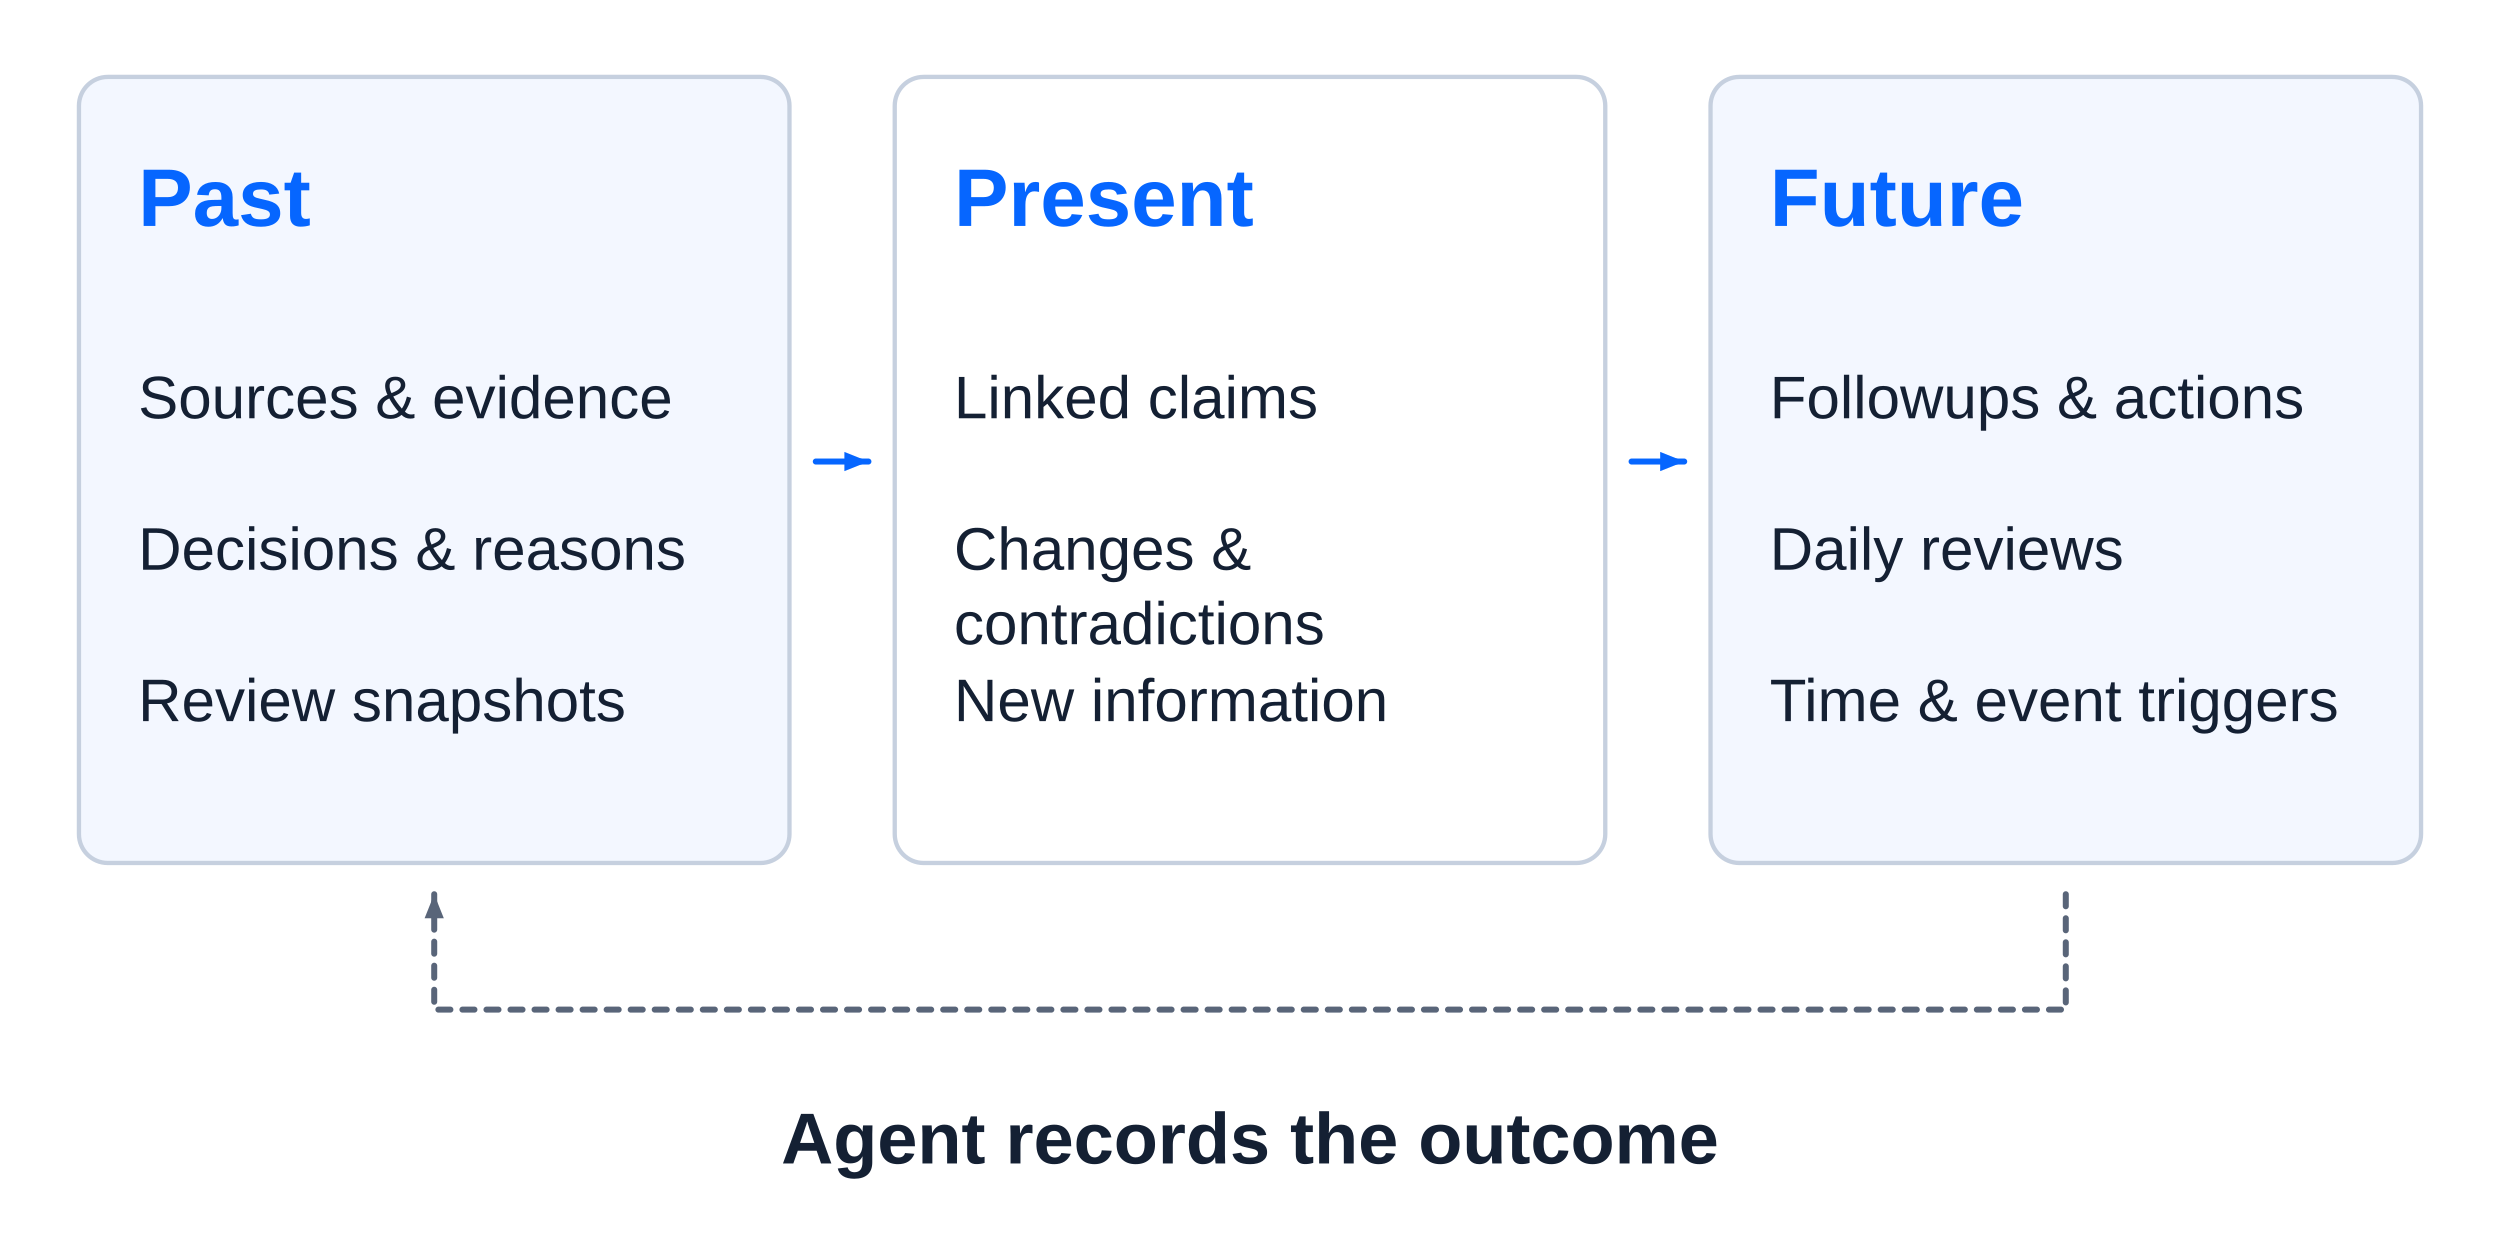
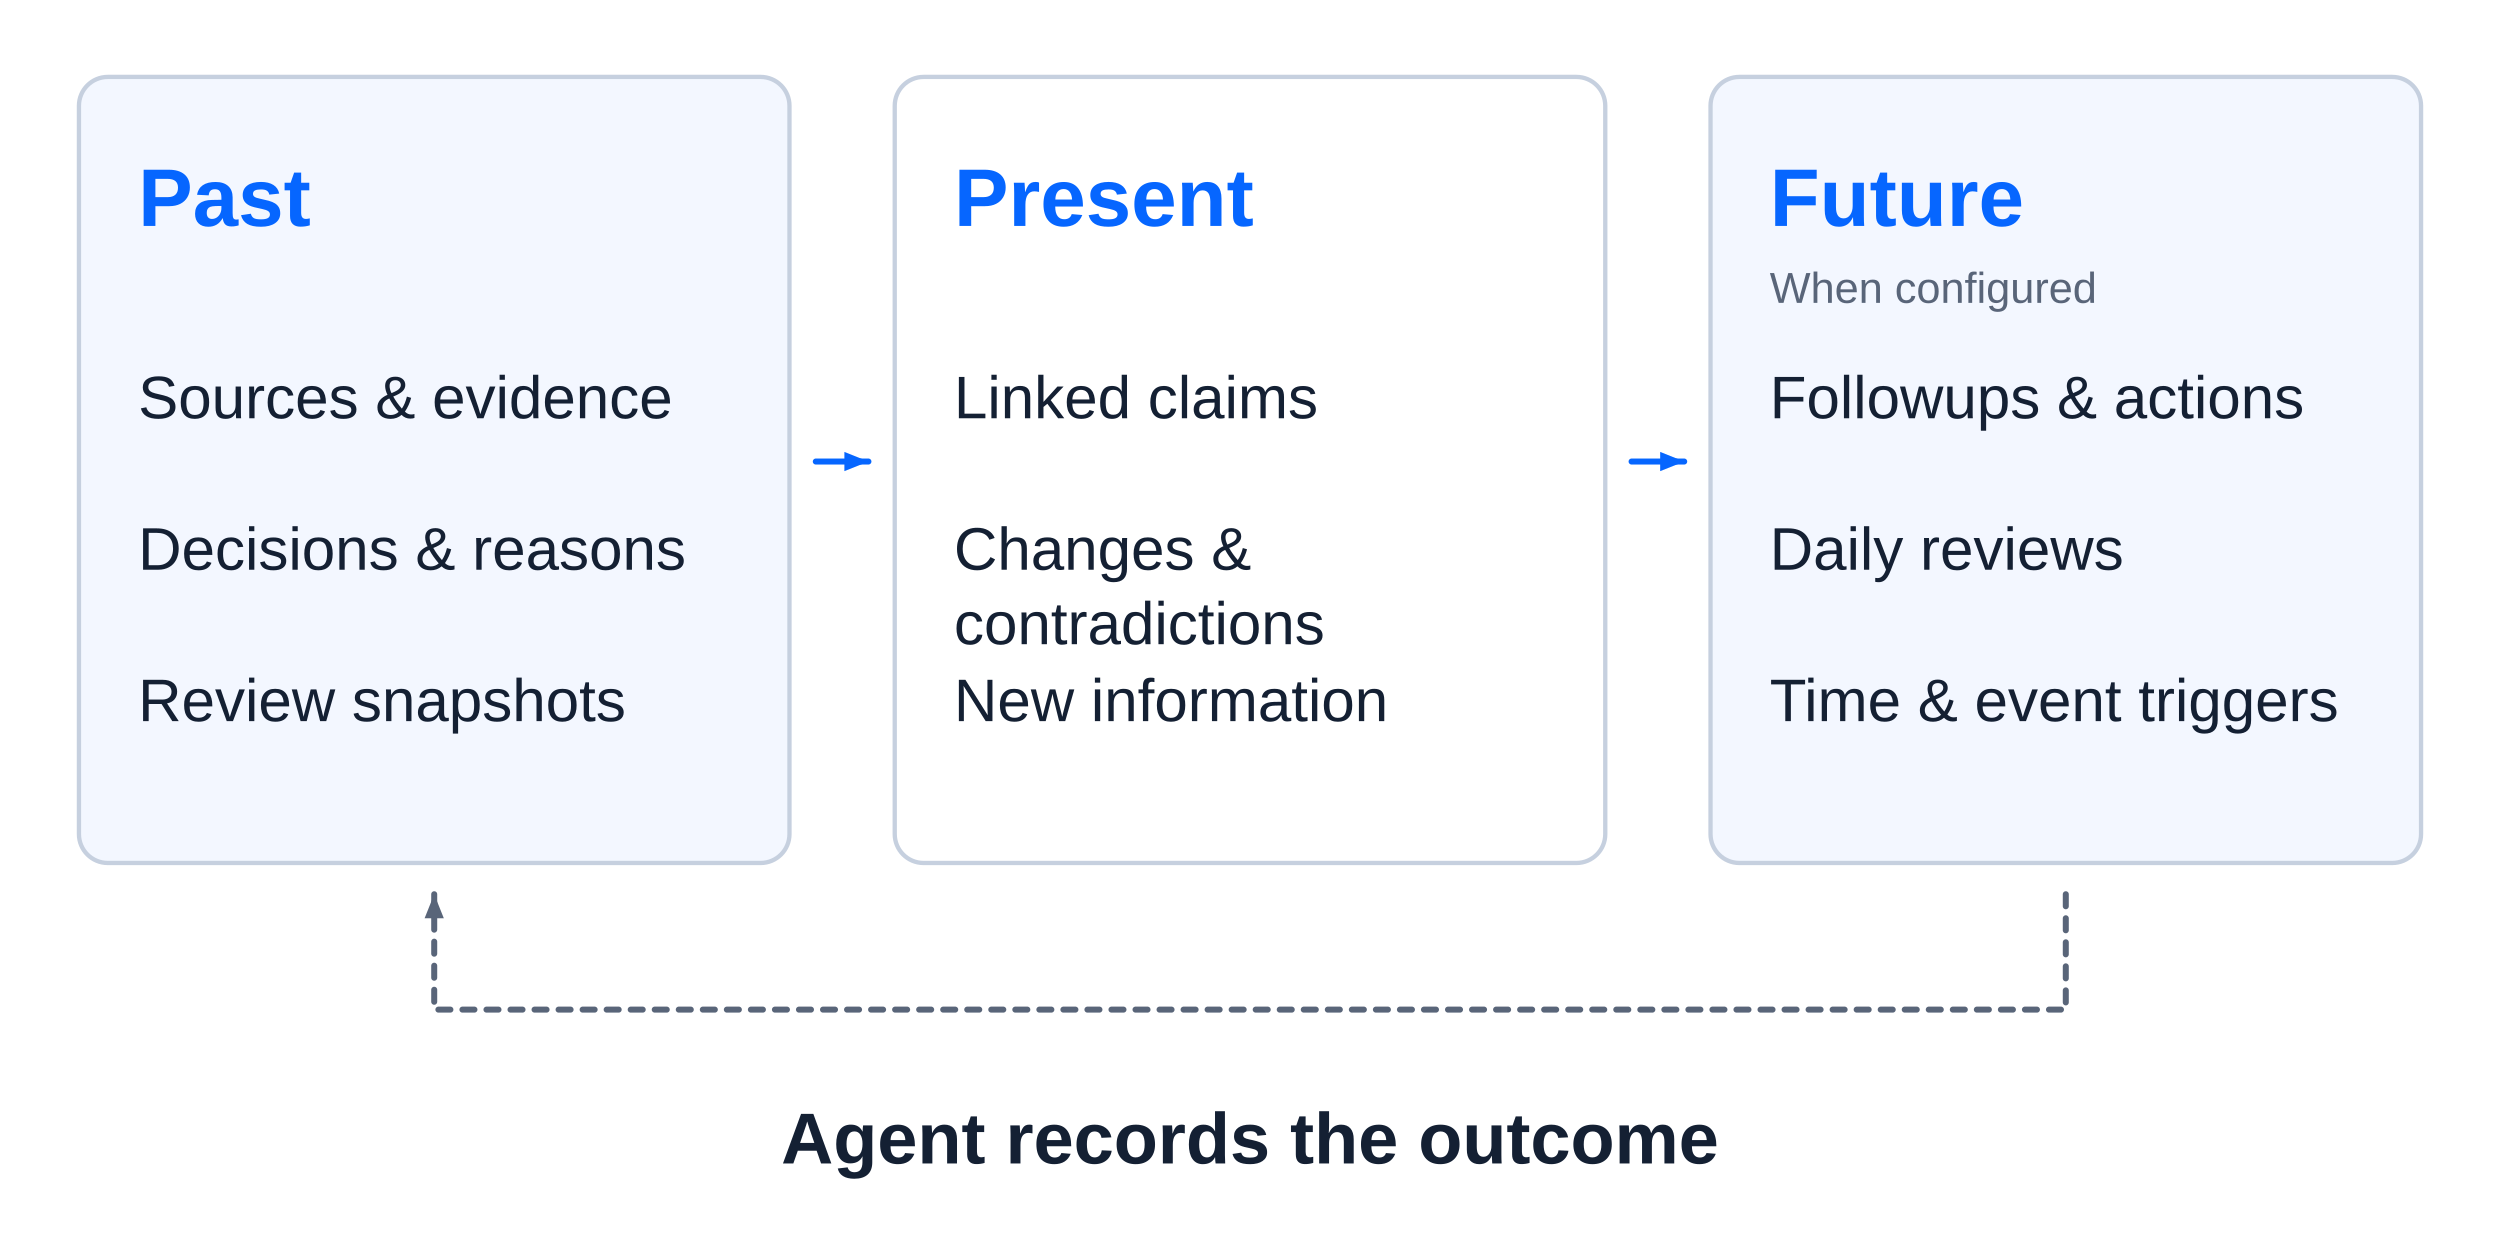
<svg xmlns="http://www.w3.org/2000/svg" width="1040" height="520" viewBox="0 0 1040 520" role="img" aria-labelledby="title desc">
  <defs>
    <marker id="blue" viewBox="0 0 12 10" refX="11" refY="5" markerWidth="12" markerHeight="10" markerUnits="userSpaceOnUse" orient="auto">
      <path d="M1 1L11 5 1 9Z" fill="#0666ff" />
    </marker>
    <marker id="gray" viewBox="0 0 12 10" refX="11" refY="5" markerWidth="12" markerHeight="10" markerUnits="userSpaceOnUse" orient="auto">
      <path d="M1 1L11 5 1 9Z" fill="#596579" />
    </marker>
    <marker id="red" viewBox="0 0 12 10" refX="11" refY="5" markerWidth="12" markerHeight="10" markerUnits="userSpaceOnUse" orient="auto">
      <path d="M1 1L11 5 1 9Z" fill="#c52c42" />
    </marker>
  </defs>
  <rect width="1040" height="520" fill="white" />
  <rect x="32.842" y="32" width="295.579" height="327" rx="12" fill="#f3f7ff" stroke="#c6d0df" stroke-width="1.8" />
  <text x="57.474" y="94" font-family="Arial, Helvetica, sans-serif" font-size="34" font-weight="700" text-anchor="start" fill="#0666ff">Past</text>
  <text x="57.474" y="174" font-family="Arial, Helvetica, sans-serif" font-size="25" font-weight="400" text-anchor="start" fill="#142033">Sources &amp; evidence</text>
  <text x="57.474" y="237" font-family="Arial, Helvetica, sans-serif" font-size="25" font-weight="400" text-anchor="start" fill="#142033">Decisions &amp; reasons</text>
  <text x="57.474" y="300" font-family="Arial, Helvetica, sans-serif" font-size="25" font-weight="400" text-anchor="start" fill="#142033">Review snapshots</text>
  <rect x="372.211" y="32" width="295.579" height="327" rx="12" fill="white" stroke="#c6d0df" stroke-width="1.8" />
  <text x="396.842" y="94" font-family="Arial, Helvetica, sans-serif" font-size="34" font-weight="700" text-anchor="start" fill="#0666ff">Present</text>
  <text x="396.842" y="174" font-family="Arial, Helvetica, sans-serif" font-size="25" font-weight="400" text-anchor="start" fill="#142033">Linked claims</text>
  <text x="396.842" y="237" font-family="Arial, Helvetica, sans-serif" font-size="25" font-weight="400" text-anchor="start" fill="#142033">Changes &amp;</text>
  <text x="396.842" y="268" font-family="Arial, Helvetica, sans-serif" font-size="25" font-weight="400" text-anchor="start" fill="#142033">contradictions</text>
  <text x="396.842" y="300" font-family="Arial, Helvetica, sans-serif" font-size="25" font-weight="400" text-anchor="start" fill="#142033">New information</text>
  <rect x="711.579" y="32" width="295.579" height="327" rx="12" fill="#f3f7ff" stroke="#c6d0df" stroke-width="1.8" />
  <text x="736.211" y="94" font-family="Arial, Helvetica, sans-serif" font-size="34" font-weight="700" text-anchor="start" fill="#0666ff">Future</text>
+   <text x="736.211" y="126" font-family="Arial, Helvetica, sans-serif" font-size="18" font-weight="400" text-anchor="start" fill="#596579">When configured</text>
  <text x="736.211" y="174" font-family="Arial, Helvetica, sans-serif" font-size="25" font-weight="400" text-anchor="start" fill="#142033">Followups &amp; actions</text>
  <text x="736.211" y="237" font-family="Arial, Helvetica, sans-serif" font-size="25" font-weight="400" text-anchor="start" fill="#142033">Daily reviews</text>
  <text x="736.211" y="300" font-family="Arial, Helvetica, sans-serif" font-size="25" font-weight="400" text-anchor="start" fill="#142033">Time &amp; event triggers</text>
  <path d="M339.368 192L361.263 192" fill="none" stroke="#0666ff" stroke-width="2.5" stroke-linecap="round" stroke-linejoin="round" marker-end="url(#blue)" />
  <path d="M678.737 192L700.632 192" fill="none" stroke="#0666ff" stroke-width="2.5" stroke-linecap="round" stroke-linejoin="round" marker-end="url(#blue)" />
  <path d="M859.368 372L859.368 420L180.632 420L180.632 372" fill="none" stroke="#596579" stroke-width="2.5" stroke-linecap="round" stroke-linejoin="round" marker-end="url(#gray)" stroke-dasharray="5 5" />
  <text x="520" y="484" font-family="Arial, Helvetica, sans-serif" font-size="30" font-weight="700" text-anchor="middle" fill="#142033">Agent records the outcome</text>
</svg>
